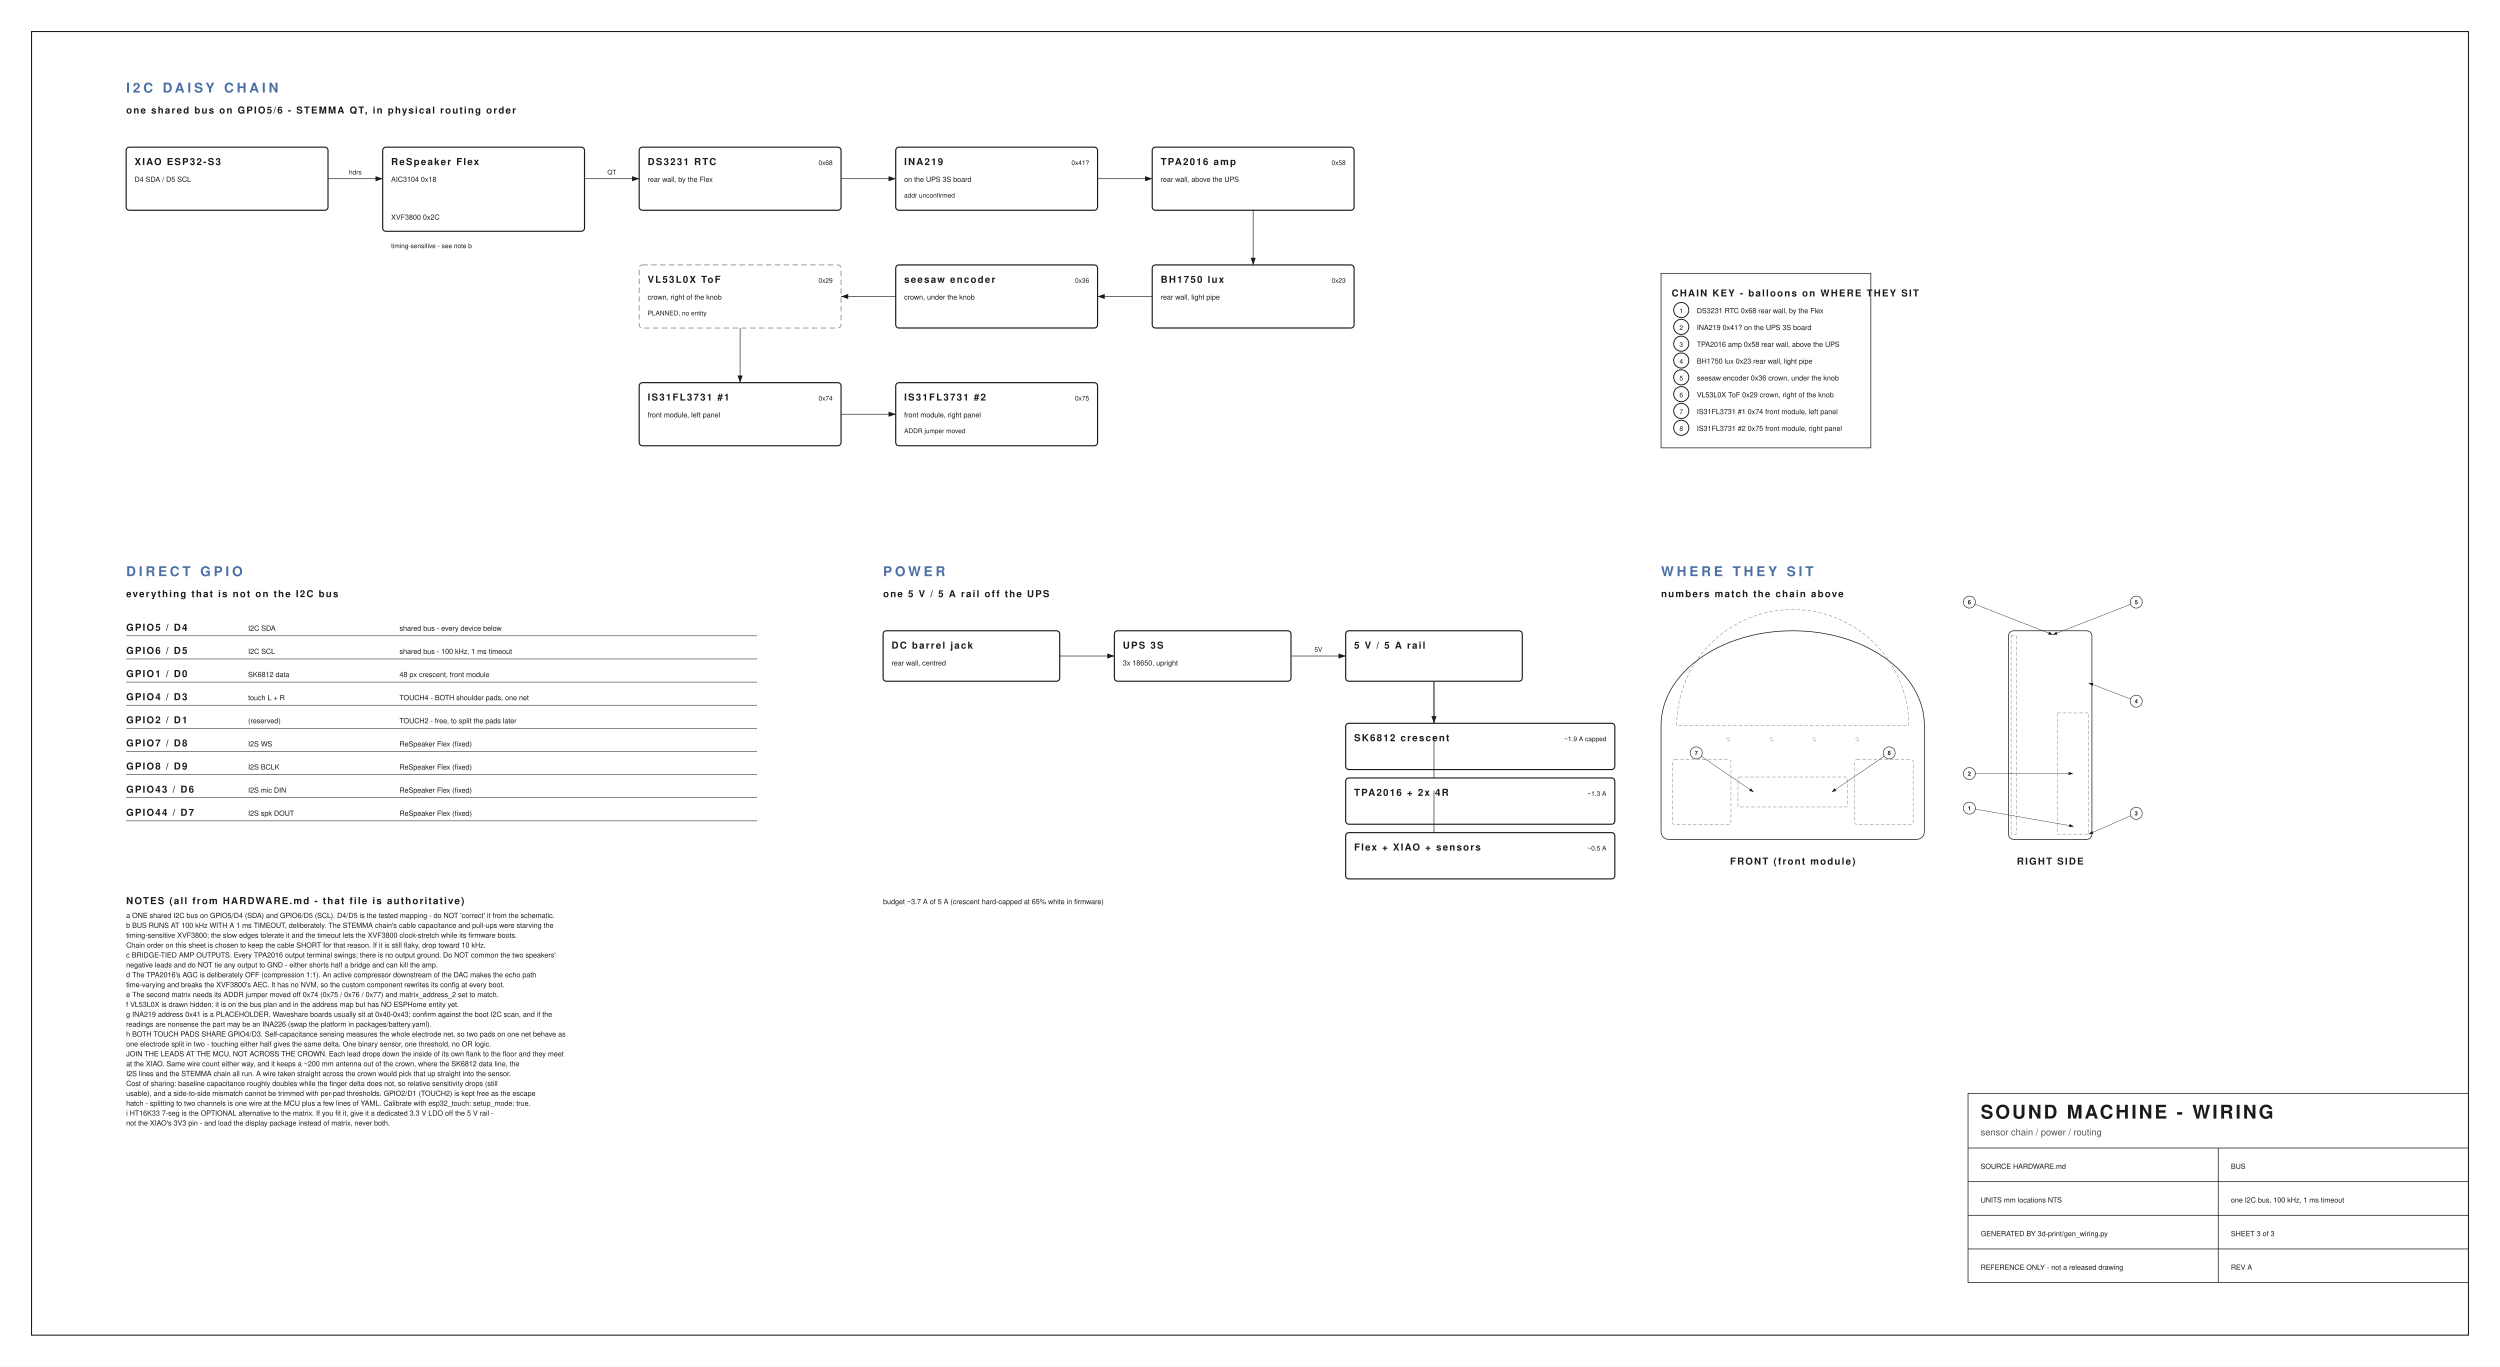
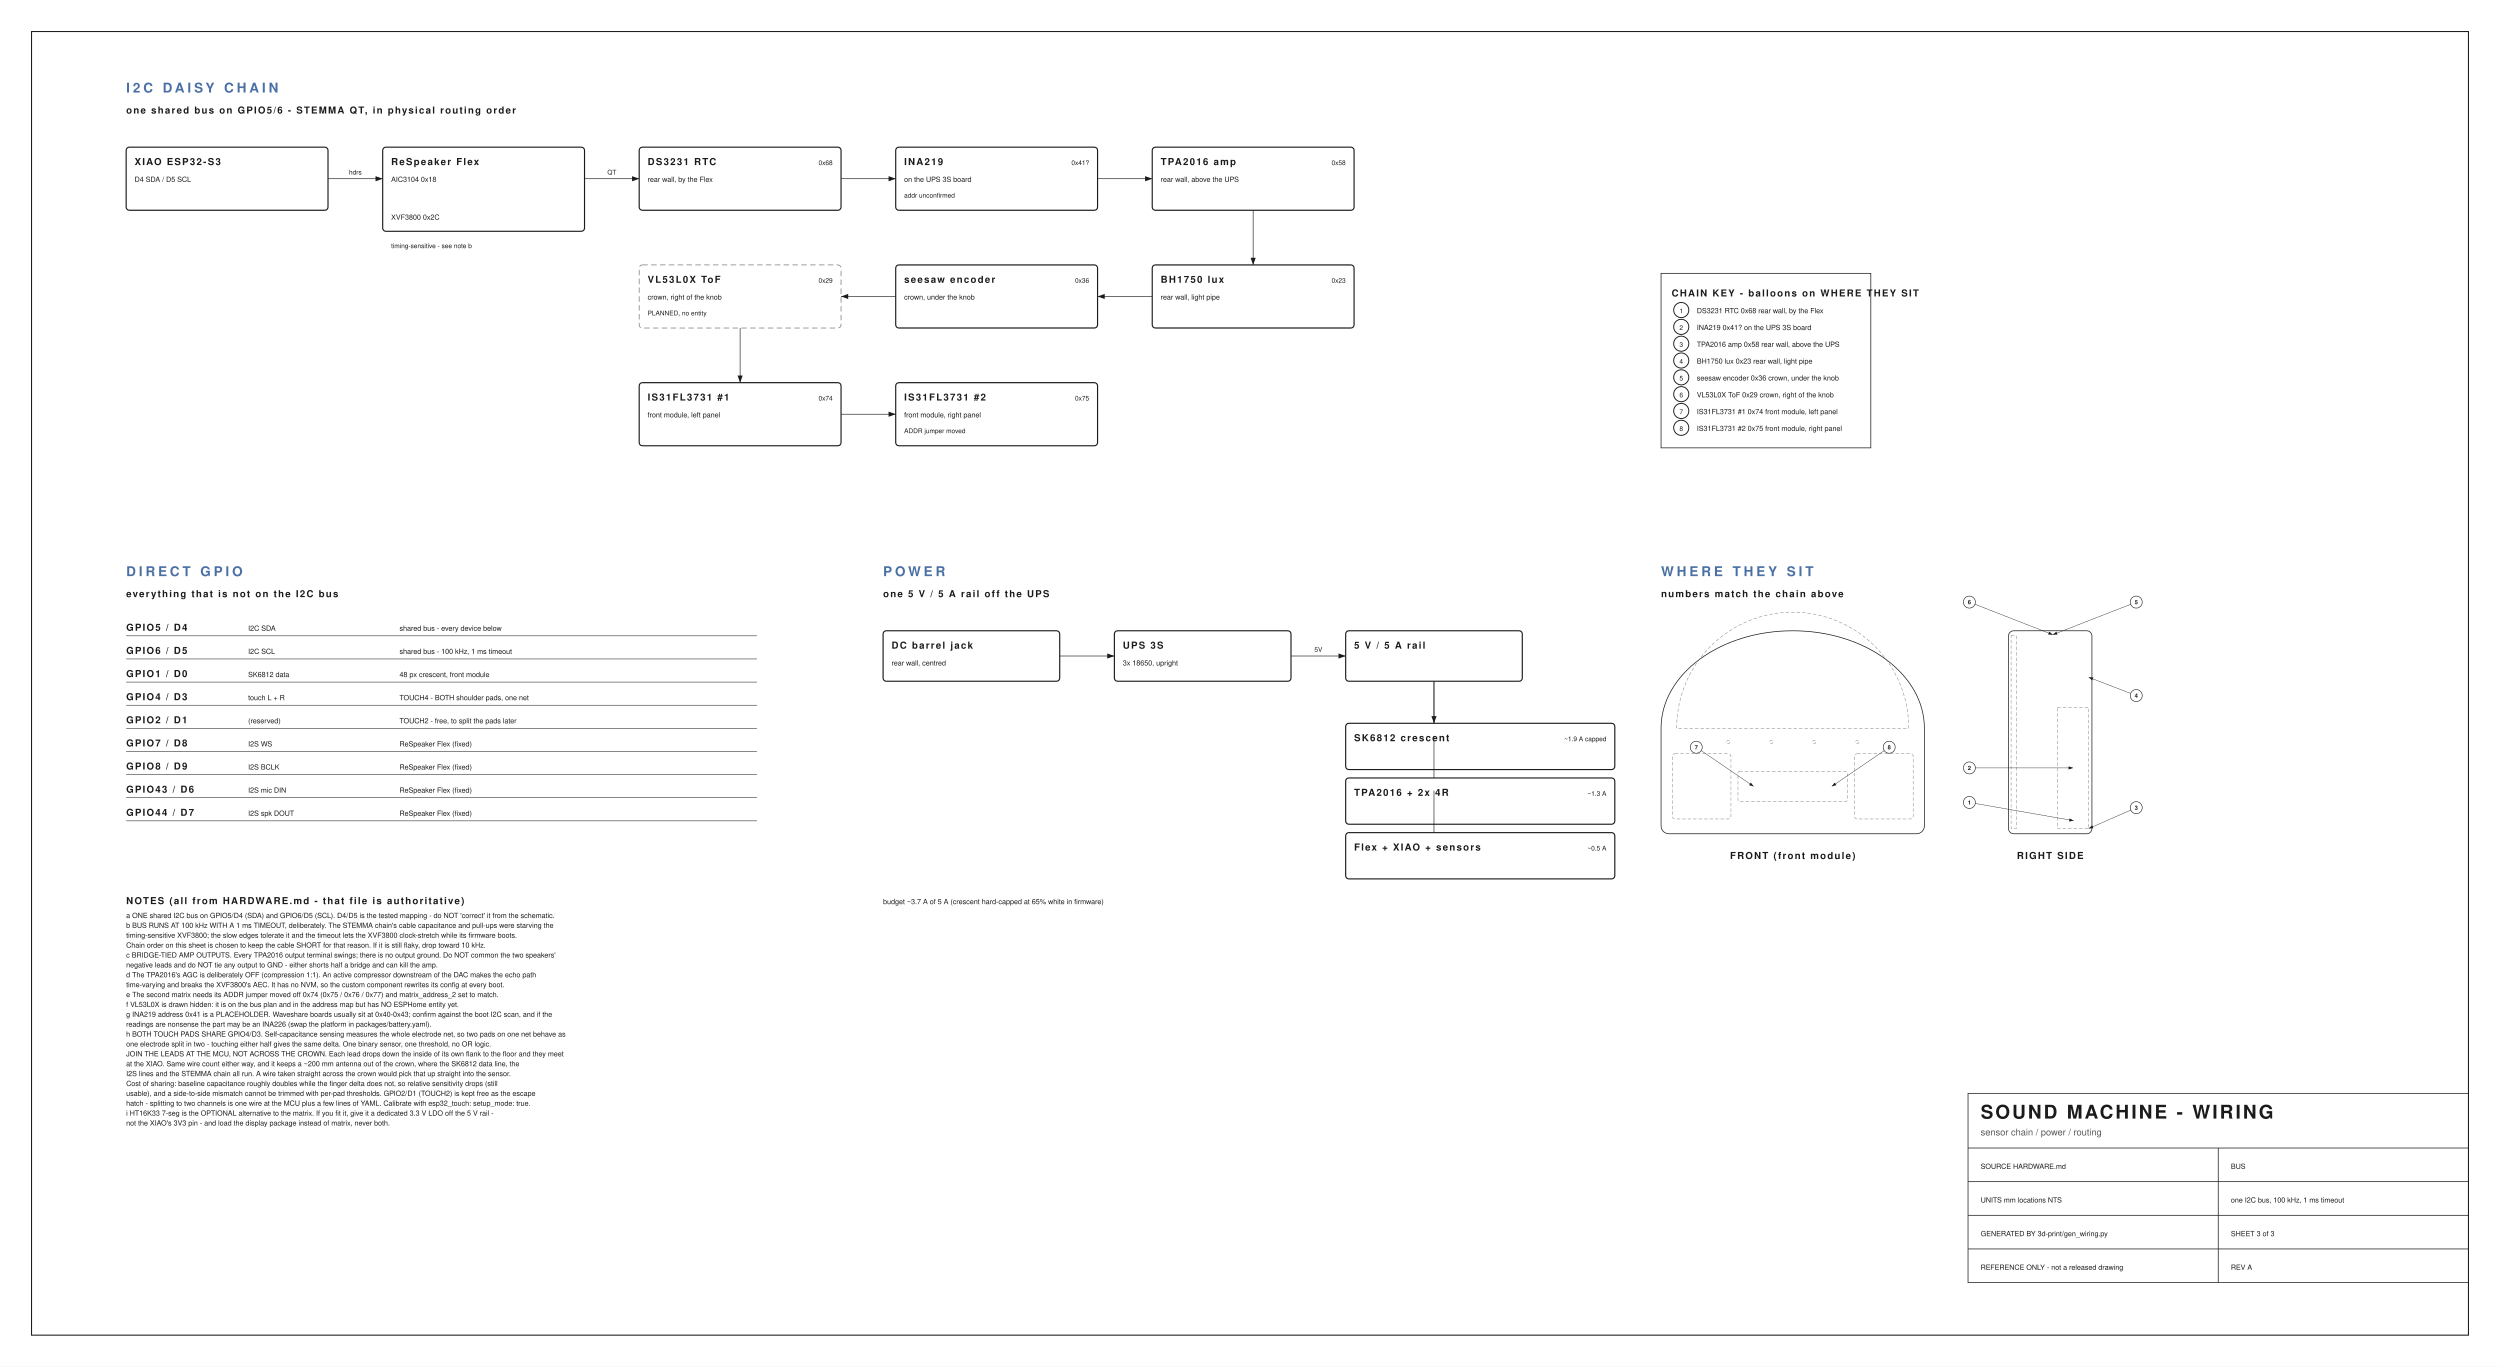
<svg xmlns="http://www.w3.org/2000/svg" version="1.1" width="1189mm" height="650mm" viewBox="0 0 1189 650">
  <defs>
    <marker id="arw" viewBox="0 0 10 10" refX="10" refY="5" markerWidth="3.4" markerHeight="3.4" orient="auto-start-reverse" markerUnits="userSpaceOnUse">
      <path d="M0,1.4 L10,5 L0,8.6 z" fill="#1b1b1b" />
    </marker>
    <style>
  text { font-family: "Helvetica Neue", Helvetica, Arial, sans-serif; fill:#1b1b1b; }
  .obj  { fill:none; stroke:#1b1b1b; stroke-width:0.55; }
  .hid  { fill:none; stroke:#7a7a7a; stroke-width:0.35; stroke-dasharray:2.6 1.6; }
  .phan { fill:none; stroke:#9a9a9a; stroke-width:0.32; stroke-dasharray:7 1.6 1.2 1.6; }
  .led  { fill:none; stroke:#9a9a9a; stroke-width:0.3; }
  .ctr  { fill:none; stroke:#b03a3a; stroke-width:0.3;  stroke-dasharray:9 1.8 1.6 1.8; }
  .dim  { fill:none; stroke:#1b1b1b; stroke-width:0.3; }
  .ext  { fill:none; stroke:#1b1b1b; stroke-width:0.25; }
  .traj { fill:none; stroke:#4a6fa5; stroke-width:0.35; stroke-dasharray:5 2; }
  .bal  { fill:#ffffff; stroke:#1b1b1b; stroke-width:0.45; }
  .dtx  { font-size:3.1px; }
  .balt { font-size:4.4px; font-weight:600; }
  .note { font-size:3.4px; }
  .lbl  { font-size:4.6px; font-weight:600; letter-spacing:0.6px; }
  .blk  { font-size:6.4px; font-weight:700; letter-spacing:1.4px; fill:#4a6fa5; }
  .ttl  { font-size:9px;   font-weight:700; letter-spacing:1px; }
  .sub  { font-size:4.4px; fill:#555; }
  .frame{ fill:none; stroke:#1b1b1b; stroke-width:0.5; }
  .tb   { fill:none; stroke:#1b1b1b; stroke-width:0.35; }
</style>
  </defs>
  <rect x="0" y="0" width="1189" height="650" fill="#ffffff" />
  <rect class="frame" x="15" y="15" width="1159" height="620" />
  <g id="I2C-CHAIN" transform="translate(60,70)">
    <text class="blk" x="0" y="-26" text-anchor="start">I2C DAISY CHAIN</text>
    <text class="lbl" x="0" y="-16" text-anchor="start">one shared bus on GPIO5/6 - STEMMA QT, in physical routing order</text>
    <path class="obj" d="M1.5,0 H94.5 A1.5,1.5 0 0 1 96,1.5 V28.5 A1.5,1.5 0 0 1 94.5,30 H1.5 A1.5,1.5 0 0 1 0,28.5 V1.5 A1.5,1.5 0 0 1 1.5,0 Z" />
    <text class="lbl" x="4" y="8.5" text-anchor="start">XIAO ESP32-S3</text>
    <text class="note" x="4" y="16.5" text-anchor="start">D4 SDA / D5 SCL</text>
    <line class="dim" x1="96" y1="15" x2="122" y2="15" marker-end="url(#arw)" />
    <text class="dtx" x="109" y="13" text-anchor="middle">hdrs</text>
    <path class="obj" d="M123.5,0 H216.5 A1.5,1.5 0 0 1 218,1.5 V38.5 A1.5,1.5 0 0 1 216.5,40 H123.5 A1.5,1.5 0 0 1 122,38.5 V1.5 A1.5,1.5 0 0 1 123.5,0 Z" />
    <text class="lbl" x="126" y="8.5" text-anchor="start">ReSpeaker Flex</text>
    <text class="note" x="126" y="16.5" text-anchor="start">AIC3104  0x18</text>
    <text class="note" x="126" y="34.5" text-anchor="start">XVF3800  0x2C</text>
    <text class="dtx" x="126" y="48" text-anchor="start">timing-sensitive - see note b</text>
    <line class="dim" x1="218" y1="15" x2="244" y2="15" marker-end="url(#arw)" />
    <text class="dtx" x="231" y="13" text-anchor="middle">QT</text>
    <path class="obj" d="M245.5,0 H338.5 A1.5,1.5 0 0 1 340,1.5 V28.5 A1.5,1.5 0 0 1 338.5,30 H245.5 A1.5,1.5 0 0 1 244,28.5 V1.5 A1.5,1.5 0 0 1 245.5,0 Z" />
    <text class="lbl" x="248" y="8.5" text-anchor="start">DS3231 RTC</text>
    <text class="dtx" x="336" y="8.5" text-anchor="end">0x68</text>
    <text class="note" x="248" y="16.5" text-anchor="start">rear wall, by the Flex</text>
    <line class="dim" x1="340" y1="15" x2="366" y2="15" marker-end="url(#arw)" />
    <path class="obj" d="M367.5,0 H460.5 A1.5,1.5 0 0 1 462,1.5 V28.5 A1.5,1.5 0 0 1 460.5,30 H367.5 A1.5,1.5 0 0 1 366,28.5 V1.5 A1.5,1.5 0 0 1 367.5,0 Z" />
    <text class="lbl" x="370" y="8.5" text-anchor="start">INA219</text>
    <text class="dtx" x="458" y="8.5" text-anchor="end">0x41?</text>
    <text class="note" x="370" y="16.5" text-anchor="start">on the UPS 3S board</text>
    <text class="dtx" x="370" y="24" text-anchor="start">addr unconfirmed</text>
    <line class="dim" x1="462" y1="15" x2="488" y2="15" marker-end="url(#arw)" />
    <path class="obj" d="M489.5,0 H582.5 A1.5,1.5 0 0 1 584,1.5 V28.5 A1.5,1.5 0 0 1 582.5,30 H489.5 A1.5,1.5 0 0 1 488,28.5 V1.5 A1.5,1.5 0 0 1 489.5,0 Z" />
    <text class="lbl" x="492" y="8.5" text-anchor="start">TPA2016 amp</text>
    <text class="dtx" x="580" y="8.5" text-anchor="end">0x58</text>
    <text class="note" x="492" y="16.5" text-anchor="start">rear wall, above the UPS</text>
    <line class="dim" x1="536" y1="30" x2="536" y2="56" marker-end="url(#arw)" />
    <path class="obj" d="M489.5,56 H582.5 A1.5,1.5 0 0 1 584,57.5 V84.5 A1.5,1.5 0 0 1 582.5,86 H489.5 A1.5,1.5 0 0 1 488,84.5 V57.5 A1.5,1.5 0 0 1 489.5,56 Z" />
    <text class="lbl" x="492" y="64.5" text-anchor="start">BH1750 lux</text>
    <text class="dtx" x="580" y="64.5" text-anchor="end">0x23</text>
    <text class="note" x="492" y="72.5" text-anchor="start">rear wall, light pipe</text>
    <line class="dim" x1="488" y1="71" x2="462" y2="71" marker-end="url(#arw)" />
    <path class="obj" d="M367.5,56 H460.5 A1.5,1.5 0 0 1 462,57.5 V84.5 A1.5,1.5 0 0 1 460.5,86 H367.5 A1.5,1.5 0 0 1 366,84.5 V57.5 A1.5,1.5 0 0 1 367.5,56 Z" />
    <text class="lbl" x="370" y="64.5" text-anchor="start">seesaw encoder</text>
    <text class="dtx" x="458" y="64.5" text-anchor="end">0x36</text>
    <text class="note" x="370" y="72.5" text-anchor="start">crown, under the knob</text>
    <line class="dim" x1="366" y1="71" x2="340" y2="71" marker-end="url(#arw)" />
    <path class="hid" d="M245.5,56 H338.5 A1.5,1.5 0 0 1 340,57.5 V84.5 A1.5,1.5 0 0 1 338.5,86 H245.5 A1.5,1.5 0 0 1 244,84.5 V57.5 A1.5,1.5 0 0 1 245.5,56 Z" />
    <text class="lbl" x="248" y="64.5" text-anchor="start">VL53L0X ToF</text>
    <text class="dtx" x="336" y="64.5" text-anchor="end">0x29</text>
    <text class="note" x="248" y="72.5" text-anchor="start">crown, right of the knob</text>
    <text class="dtx" x="248" y="80" text-anchor="start">PLANNED, no entity</text>
    <line class="dim" x1="292" y1="86" x2="292" y2="112" marker-end="url(#arw)" />
    <path class="obj" d="M245.5,112 H338.5 A1.5,1.5 0 0 1 340,113.5 V140.5 A1.5,1.5 0 0 1 338.5,142 H245.5 A1.5,1.5 0 0 1 244,140.5 V113.5 A1.5,1.5 0 0 1 245.5,112 Z" />
    <text class="lbl" x="248" y="120.5" text-anchor="start">IS31FL3731 #1</text>
    <text class="dtx" x="336" y="120.5" text-anchor="end">0x74</text>
    <text class="note" x="248" y="128.5" text-anchor="start">front module, left panel</text>
    <line class="dim" x1="340" y1="127" x2="366" y2="127" marker-end="url(#arw)" />
    <path class="obj" d="M367.5,112 H460.5 A1.5,1.5 0 0 1 462,113.5 V140.5 A1.5,1.5 0 0 1 460.5,142 H367.5 A1.5,1.5 0 0 1 366,140.5 V113.5 A1.5,1.5 0 0 1 367.5,112 Z" />
    <text class="lbl" x="370" y="120.5" text-anchor="start">IS31FL3731 #2</text>
    <text class="dtx" x="458" y="120.5" text-anchor="end">0x75</text>
    <text class="note" x="370" y="128.5" text-anchor="start">front module, right panel</text>
    <text class="dtx" x="370" y="136" text-anchor="start">ADDR jumper moved</text>
  </g>
  <g id="DIRECT-GPIO" transform="translate(60,300)">
    <text class="blk" x="0" y="-26" text-anchor="start">DIRECT GPIO</text>
    <text class="lbl" x="0" y="-16" text-anchor="start">everything that is not on the I2C bus</text>
    <text class="lbl" x="0" y="0" text-anchor="start">GPIO5  / D4</text>
    <text class="note" x="58" y="0" text-anchor="start">I2C SDA</text>
    <text class="note" x="130" y="0" text-anchor="start">shared bus - every device below</text>
    <line class="ext" x1="0" y1="2.4" x2="300" y2="2.4" />
    <text class="lbl" x="0" y="11" text-anchor="start">GPIO6  / D5</text>
    <text class="note" x="58" y="11" text-anchor="start">I2C SCL</text>
    <text class="note" x="130" y="11" text-anchor="start">shared bus - 100 kHz, 1 ms timeout</text>
    <line class="ext" x1="0" y1="13.4" x2="300" y2="13.4" />
    <text class="lbl" x="0" y="22" text-anchor="start">GPIO1  / D0</text>
    <text class="note" x="58" y="22" text-anchor="start">SK6812 data</text>
    <text class="note" x="130" y="22" text-anchor="start">48 px crescent, front module</text>
    <line class="ext" x1="0" y1="24.4" x2="300" y2="24.4" />
    <text class="lbl" x="0" y="33" text-anchor="start">GPIO4  / D3</text>
    <text class="note" x="58" y="33" text-anchor="start">touch L + R</text>
    <text class="note" x="130" y="33" text-anchor="start">TOUCH4 - BOTH shoulder pads, one net</text>
    <line class="ext" x1="0" y1="35.4" x2="300" y2="35.4" />
    <text class="lbl" x="0" y="44" text-anchor="start">GPIO2  / D1</text>
    <text class="note" x="58" y="44" text-anchor="start">(reserved)</text>
    <text class="note" x="130" y="44" text-anchor="start">TOUCH2 - free, to split the pads later</text>
    <line class="ext" x1="0" y1="46.4" x2="300" y2="46.4" />
    <text class="lbl" x="0" y="55" text-anchor="start">GPIO7  / D8</text>
    <text class="note" x="58" y="55" text-anchor="start">I2S WS</text>
    <text class="note" x="130" y="55" text-anchor="start">ReSpeaker Flex (fixed)</text>
    <line class="ext" x1="0" y1="57.4" x2="300" y2="57.4" />
    <text class="lbl" x="0" y="66" text-anchor="start">GPIO8  / D9</text>
    <text class="note" x="58" y="66" text-anchor="start">I2S BCLK</text>
    <text class="note" x="130" y="66" text-anchor="start">ReSpeaker Flex (fixed)</text>
    <line class="ext" x1="0" y1="68.4" x2="300" y2="68.4" />
    <text class="lbl" x="0" y="77" text-anchor="start">GPIO43 / D6</text>
    <text class="note" x="58" y="77" text-anchor="start">I2S mic DIN</text>
    <text class="note" x="130" y="77" text-anchor="start">ReSpeaker Flex (fixed)</text>
    <line class="ext" x1="0" y1="79.4" x2="300" y2="79.4" />
    <text class="lbl" x="0" y="88" text-anchor="start">GPIO44 / D7</text>
    <text class="note" x="58" y="88" text-anchor="start">I2S spk DOUT</text>
    <text class="note" x="130" y="88" text-anchor="start">ReSpeaker Flex (fixed)</text>
    <line class="ext" x1="0" y1="90.4" x2="300" y2="90.4" />
  </g>
  <g id="POWER" transform="translate(420,300)">
    <text class="blk" x="0" y="-26" text-anchor="start">POWER</text>
    <text class="lbl" x="0" y="-16" text-anchor="start">one 5 V / 5 A rail off the UPS</text>
    <path class="obj" d="M1.5,0 H82.5 A1.5,1.5 0 0 1 84,1.5 V22.5 A1.5,1.5 0 0 1 82.5,24 H1.5 A1.5,1.5 0 0 1 0,22.5 V1.5 A1.5,1.5 0 0 1 1.5,0 Z" />
    <text class="lbl" x="4" y="8.5" text-anchor="start">DC barrel jack</text>
    <text class="note" x="4" y="16.5" text-anchor="start">rear wall, centred</text>
    <line class="dim" x1="84" y1="12" x2="110" y2="12" marker-end="url(#arw)" />
    <path class="obj" d="M111.5,0 H192.5 A1.5,1.5 0 0 1 194,1.5 V22.5 A1.5,1.5 0 0 1 192.5,24 H111.5 A1.5,1.5 0 0 1 110,22.5 V1.5 A1.5,1.5 0 0 1 111.5,0 Z" />
    <text class="lbl" x="114" y="8.5" text-anchor="start">UPS 3S</text>
    <text class="note" x="114" y="16.5" text-anchor="start">3x 18650, upright</text>
    <line class="dim" x1="194" y1="12" x2="220" y2="12" marker-end="url(#arw)" />
    <text class="dtx" x="207" y="10" text-anchor="middle">5V</text>
    <path class="obj" d="M221.5,0 H302.5 A1.5,1.5 0 0 1 304,1.5 V22.5 A1.5,1.5 0 0 1 302.5,24 H221.5 A1.5,1.5 0 0 1 220,22.5 V1.5 A1.5,1.5 0 0 1 221.5,0 Z" />
    <text class="lbl" x="224" y="8.5" text-anchor="start">5 V / 5 A rail</text>
    <line class="dim" x1="262" y1="24" x2="262" y2="44" marker-end="url(#arw)" />
    <path class="obj" d="M221.5,44 H346.5 A1.5,1.5 0 0 1 348,45.5 V64.5 A1.5,1.5 0 0 1 346.5,66 H221.5 A1.5,1.5 0 0 1 220,64.5 V45.5 A1.5,1.5 0 0 1 221.5,44 Z" />
    <text class="lbl" x="224" y="52.5" text-anchor="start">SK6812 crescent</text>
    <text class="dtx" x="344" y="52.5" text-anchor="end">~1.9 A capped</text>
    <line class="dim" x1="262" y1="24" x2="262" y2="44" />
    <path class="obj" d="M221.5,70 H346.5 A1.5,1.5 0 0 1 348,71.5 V90.5 A1.5,1.5 0 0 1 346.5,92 H221.5 A1.5,1.5 0 0 1 220,90.5 V71.5 A1.5,1.5 0 0 1 221.5,70 Z" />
    <text class="lbl" x="224" y="78.5" text-anchor="start">TPA2016 + 2x 4R</text>
    <text class="dtx" x="344" y="78.5" text-anchor="end">~1.3 A</text>
    <line class="dim" x1="262" y1="50" x2="262" y2="70" />
    <path class="obj" d="M221.5,96 H346.5 A1.5,1.5 0 0 1 348,97.5 V116.5 A1.5,1.5 0 0 1 346.5,118 H221.5 A1.5,1.5 0 0 1 220,116.5 V97.5 A1.5,1.5 0 0 1 221.5,96 Z" />
    <text class="lbl" x="224" y="104.5" text-anchor="start">Flex + XIAO + sensors</text>
    <text class="dtx" x="344" y="104.5" text-anchor="end">~0.5 A</text>
    <line class="dim" x1="262" y1="76" x2="262" y2="96" />
    <text class="note" x="0" y="130" text-anchor="start">budget  ~3.7 A of 5 A  (crescent hard-capped at 65% white in firmware)</text>
  </g>
  <g id="LOCATIONS" transform="translate(790,300)">
    <text class="blk" x="0" y="-26" text-anchor="start">WHERE THEY SIT</text>
    <text class="lbl" x="0" y="-16" text-anchor="start">numbers match the chain above</text>
    <g transform="scale(0.62)">
-       <path class="obj" d="M0,154.02 V72.72 A101,72.72 0 0 1 202,72.72 V154.02 A6,6 0 0 1 196,160.02 H6 A6,6 0 0 1 0,154.02 Z" />
-       <path class="hid" d="M12,72.72 A89,89 0 0 1 190,72.72 Z" />
-       <path class="hid" d="M60,112.17 H142 A1,1 0 0 1 143,113.17 V134.17 A1,1 0 0 1 142,135.17 H60 A1,1 0 0 1 59,134.17 V113.17 A1,1 0 0 1 60,112.17 Z" />
-       <path class="hid" d="M10.6,98.67 H51.6 A2,2 0 0 1 53.6,100.67 V146.67 A2,2 0 0 1 51.6,148.67 H10.6 A2,2 0 0 1 8.6,146.67 V100.67 A2,2 0 0 1 10.6,98.67 Z" />
-       <path class="hid" d="M150.4,98.67 H191.4 A2,2 0 0 1 193.4,100.67 V146.67 A2,2 0 0 1 191.4,148.67 H150.4 A2,2 0 0 1 148.4,146.67 V100.67 A2,2 0 0 1 150.4,98.67 Z" />
-       <circle class="hid" cx="51.5" cy="83.32" r="1.25" />
-       <circle class="hid" cx="84.5" cy="83.32" r="1.25" />
-       <circle class="hid" cx="117.5" cy="83.32" r="1.25" />
-       <circle class="hid" cx="150.5" cy="83.32" r="1.25" />
-       <line class="dim" x1="71" y1="123.67" x2="27" y2="93.67" marker-start="url(#arw)" />
-       <circle class="bal" cx="27" cy="93.67" r="4.6" />
-       <text class="balt" x="27" y="95.27" text-anchor="middle">7</text>
-       <line class="dim" x1="131" y1="123.67" x2="175" y2="93.67" marker-start="url(#arw)" />
-       <circle class="bal" cx="175" cy="93.67" r="4.6" />
-       <text class="balt" x="175" y="95.27" text-anchor="middle">8</text>
+       <path class="obj" d="M0,149.69 V74.74 A101,74.74 0 0 1 202,74.74 V149.69 A6,6 0 0 1 196,155.69 H6 A6,6 0 0 1 0,149.69 Z" />
+       <path class="hid" d="M12,74.74 A89,89 0 0 1 190,74.74 Z" />
+       <path class="hid" d="M60,107.84 H142 A1,1 0 0 1 143,108.84 V129.84 A1,1 0 0 1 142,130.84 H60 A1,1 0 0 1 59,129.84 V108.84 A1,1 0 0 1 60,107.84 Z" />
+       <path class="hid" d="M10.6,94.34 H51.6 A2,2 0 0 1 53.6,96.34 V142.34 A2,2 0 0 1 51.6,144.34 H10.6 A2,2 0 0 1 8.6,142.34 V96.34 A2,2 0 0 1 10.6,94.34 Z" />
+       <path class="hid" d="M150.4,94.34 H191.4 A2,2 0 0 1 193.4,96.34 V142.34 A2,2 0 0 1 191.4,144.34 H150.4 A2,2 0 0 1 148.4,142.34 V96.34 A2,2 0 0 1 150.4,94.34 Z" />
+       <circle class="hid" cx="51.5" cy="85.34" r="1.25" />
+       <circle class="hid" cx="84.5" cy="85.34" r="1.25" />
+       <circle class="hid" cx="117.5" cy="85.34" r="1.25" />
+       <circle class="hid" cx="150.5" cy="85.34" r="1.25" />
+       <line class="dim" x1="71" y1="119.34" x2="27" y2="89.34" marker-start="url(#arw)" />
+       <circle class="bal" cx="27" cy="89.34" r="4.6" />
+       <text class="balt" x="27" y="90.94" text-anchor="middle">7</text>
+       <line class="dim" x1="131" y1="119.34" x2="175" y2="89.34" marker-start="url(#arw)" />
+       <circle class="bal" cx="175" cy="89.34" r="4.6" />
+       <text class="balt" x="175" y="90.94" text-anchor="middle">8</text>
    </g>
-     <text class="lbl" x="62.62" y="111.212" text-anchor="middle">FRONT (front module)</text>
+     <text class="lbl" x="62.62" y="108.528" text-anchor="middle">FRONT (front module)</text>
    <g transform="translate(165.24,0) scale(0.62)">
-       <path class="obj" d="M4,0 H60 A4,4 0 0 1 64,4 V156.02 A4,4 0 0 1 60,160.02 H4 A4,4 0 0 1 0,156.02 V4 A4,4 0 0 1 4,0 Z" />
-       <rect class="hid" x="37.5" y="63.02" width="24" height="93" />
-       <rect class="hid" x="2" y="3.6" width="4" height="152.42" />
-       <line class="dim" x1="61.5" y1="156.02" x2="98" y2="140.02" marker-start="url(#arw)" />
-       <circle class="bal" cx="98" cy="140.02" r="4.6" />
-       <text class="balt" x="98" y="141.62" text-anchor="middle">3</text>
-       <line class="dim" x1="61.5" y1="40.02" x2="98" y2="54.02" marker-start="url(#arw)" />
-       <circle class="bal" cx="98" cy="54.02" r="4.6" />
-       <text class="balt" x="98" y="55.62" text-anchor="middle">4</text>
+       <path class="obj" d="M4,0 H60 A4,4 0 0 1 64,4 V151.69 A4,4 0 0 1 60,155.69 H4 A4,4 0 0 1 0,151.69 V4 A4,4 0 0 1 4,0 Z" />
+       <rect class="hid" x="37.5" y="58.69" width="24" height="93" />
+       <rect class="hid" x="2" y="3.6" width="4" height="148.09" />
+       <line class="dim" x1="61.5" y1="151.69" x2="98" y2="135.69" marker-start="url(#arw)" />
+       <circle class="bal" cx="98" cy="135.69" r="4.6" />
+       <text class="balt" x="98" y="137.29" text-anchor="middle">3</text>
+       <line class="dim" x1="61.5" y1="35.69" x2="98" y2="49.69" marker-start="url(#arw)" />
+       <circle class="bal" cx="98" cy="49.69" r="4.6" />
+       <text class="balt" x="98" y="51.29" text-anchor="middle">4</text>
      <line class="dim" x1="34" y1="3" x2="98" y2="-22" marker-start="url(#arw)" />
      <circle class="bal" cx="98" cy="-22" r="4.6" />
      <text class="balt" x="98" y="-20.4" text-anchor="middle">5</text>
      <line class="dim" x1="34" y1="3" x2="-30" y2="-22" marker-start="url(#arw)" />
      <circle class="bal" cx="-30" cy="-22" r="4.6" />
      <text class="balt" x="-30" y="-20.4" text-anchor="middle">6</text>
-       <line class="dim" x1="49.5" y1="109.52" x2="-30" y2="109.52" marker-start="url(#arw)" />
-       <circle class="bal" cx="-30" cy="109.52" r="4.6" />
-       <text class="balt" x="-30" y="111.12" text-anchor="middle">2</text>
-       <line class="dim" x1="50" y1="150.02" x2="-30" y2="136.02" marker-start="url(#arw)" />
-       <circle class="bal" cx="-30" cy="136.02" r="4.6" />
-       <text class="balt" x="-30" y="137.62" text-anchor="middle">1</text>
+       <line class="dim" x1="49.5" y1="105.19" x2="-30" y2="105.19" marker-start="url(#arw)" />
+       <circle class="bal" cx="-30" cy="105.19" r="4.6" />
+       <text class="balt" x="-30" y="106.79" text-anchor="middle">2</text>
+       <line class="dim" x1="50" y1="145.69" x2="-30" y2="131.69" marker-start="url(#arw)" />
+       <circle class="bal" cx="-30" cy="131.69" r="4.6" />
+       <text class="balt" x="-30" y="133.29" text-anchor="middle">1</text>
    </g>
-     <text class="lbl" x="185.08" y="111.212" text-anchor="middle">RIGHT SIDE</text>
+     <text class="lbl" x="185.08" y="108.528" text-anchor="middle">RIGHT SIDE</text>
  </g>
  <g id="CHAIN-LEGEND" transform="translate(790,130)">
    <rect class="tb" x="0" y="0" width="99.76" height="83" />
    <text class="lbl" x="5" y="11" text-anchor="start">CHAIN KEY  -  balloons on WHERE THEY SIT</text>
    <circle class="bal" cx="9.6" cy="17.46" r="3.6" />
    <text class="dtx" x="9.6" y="18.96" text-anchor="middle">1</text>
    <text class="note" x="17" y="18.96" text-anchor="start">DS3231 RTC   0x68   rear wall, by the Flex</text>
    <circle class="bal" cx="9.6" cy="25.46" r="3.6" />
    <text class="dtx" x="9.6" y="26.96" text-anchor="middle">2</text>
    <text class="note" x="17" y="26.96" text-anchor="start">INA219   0x41?   on the UPS 3S board</text>
    <circle class="bal" cx="9.6" cy="33.46" r="3.6" />
    <text class="dtx" x="9.6" y="34.96" text-anchor="middle">3</text>
    <text class="note" x="17" y="34.96" text-anchor="start">TPA2016 amp   0x58   rear wall, above the UPS</text>
    <circle class="bal" cx="9.6" cy="41.46" r="3.6" />
    <text class="dtx" x="9.6" y="42.96" text-anchor="middle">4</text>
    <text class="note" x="17" y="42.96" text-anchor="start">BH1750 lux   0x23   rear wall, light pipe</text>
    <circle class="bal" cx="9.6" cy="49.46" r="3.6" />
    <text class="dtx" x="9.6" y="50.96" text-anchor="middle">5</text>
    <text class="note" x="17" y="50.96" text-anchor="start">seesaw encoder   0x36   crown, under the knob</text>
    <circle class="bal" cx="9.6" cy="57.46" r="3.6" />
    <text class="dtx" x="9.6" y="58.96" text-anchor="middle">6</text>
    <text class="note" x="17" y="58.96" text-anchor="start">VL53L0X ToF   0x29   crown, right of the knob</text>
    <circle class="bal" cx="9.6" cy="65.46" r="3.6" />
    <text class="dtx" x="9.6" y="66.96" text-anchor="middle">7</text>
    <text class="note" x="17" y="66.96" text-anchor="start">IS31FL3731 #1   0x74   front module, left panel</text>
    <circle class="bal" cx="9.6" cy="73.46" r="3.6" />
    <text class="dtx" x="9.6" y="74.96" text-anchor="middle">8</text>
    <text class="note" x="17" y="74.96" text-anchor="start">IS31FL3731 #2   0x75   front module, right panel</text>
  </g>
  <g id="NOTES" transform="translate(60,430)">
    <text class="lbl" x="0" y="0" text-anchor="start">NOTES  (all from HARDWARE.md - that file is authoritative)</text>
    <text class="note" x="0" y="6.6" text-anchor="start">a   ONE shared I2C bus on GPIO5/D4 (SDA) and GPIO6/D5 (SCL). D4/D5 is the tested mapping - do NOT 'correct' it from the schematic.</text>
    <text class="note" x="0" y="11.3" text-anchor="start">b   BUS RUNS AT 100 kHz WITH A 1 ms TIMEOUT, deliberately. The STEMMA chain's cable capacitance and pull-ups were starving the</text>
    <text class="note" x="0" y="16" text-anchor="start">    timing-sensitive XVF3800; the slow edges tolerate it and the timeout lets the XVF3800 clock-stretch while its firmware boots.</text>
    <text class="note" x="0" y="20.7" text-anchor="start">    Chain order on this sheet is chosen to keep the cable SHORT for that reason. If it is still flaky, drop toward 10 kHz.</text>
    <text class="note" x="0" y="25.4" text-anchor="start">c   BRIDGE-TIED AMP OUTPUTS. Every TPA2016 output terminal swings; there is no output ground. Do NOT common the two speakers'</text>
    <text class="note" x="0" y="30.1" text-anchor="start">    negative leads and do NOT tie any output to GND - either shorts half a bridge and can kill the amp.</text>
    <text class="note" x="0" y="34.8" text-anchor="start">d   The TPA2016's AGC is deliberately OFF (compression 1:1). An active compressor downstream of the DAC makes the echo path</text>
    <text class="note" x="0" y="39.5" text-anchor="start">    time-varying and breaks the XVF3800's AEC. It has no NVM, so the custom component rewrites its config at every boot.</text>
    <text class="note" x="0" y="44.2" text-anchor="start">e   The second matrix needs its ADDR jumper moved off 0x74 (0x75 / 0x76 / 0x77) and matrix_address_2 set to match.</text>
    <text class="note" x="0" y="48.9" text-anchor="start">f   VL53L0X is drawn hidden: it is on the bus plan and in the address map but has NO ESPHome entity yet.</text>
    <text class="note" x="0" y="53.6" text-anchor="start">g   INA219 address 0x41 is a PLACEHOLDER. Waveshare boards usually sit at 0x40-0x43; confirm against the boot I2C scan, and if the</text>
    <text class="note" x="0" y="58.3" text-anchor="start">    readings are nonsense the part may be an INA226 (swap the platform in packages/battery.yaml).</text>
    <text class="note" x="0" y="63" text-anchor="start">h   BOTH TOUCH PADS SHARE GPIO4/D3. Self-capacitance sensing measures the whole electrode net, so two pads on one net behave as</text>
    <text class="note" x="0" y="67.7" text-anchor="start">    one electrode split in two - touching either half gives the same delta. One binary sensor, one threshold, no OR logic.</text>
    <text class="note" x="0" y="72.4" text-anchor="start">    JOIN THE LEADS AT THE MCU, NOT ACROSS THE CROWN. Each lead drops down the inside of its own flank to the floor and they meet</text>
    <text class="note" x="0" y="77.1" text-anchor="start">    at the XIAO. Same wire count either way, and it keeps a ~200 mm antenna out of the crown, where the SK6812 data line, the</text>
    <text class="note" x="0" y="81.8" text-anchor="start">    I2S lines and the STEMMA chain all run. A wire taken straight across the crown would pick that up straight into the sensor.</text>
    <text class="note" x="0" y="86.5" text-anchor="start">    Cost of sharing: baseline capacitance roughly doubles while the finger delta does not, so relative sensitivity drops (still</text>
    <text class="note" x="0" y="91.2" text-anchor="start">    usable), and a side-to-side mismatch cannot be trimmed with per-pad thresholds. GPIO2/D1 (TOUCH2) is kept free as the escape</text>
    <text class="note" x="0" y="95.9" text-anchor="start">    hatch - splitting to two channels is one wire at the MCU plus a few lines of YAML. Calibrate with esp32_touch: setup_mode: true.</text>
    <text class="note" x="0" y="100.6" text-anchor="start">i   HT16K33 7-seg is the OPTIONAL alternative to the matrix. If you fit it, give it a dedicated 3.3 V LDO off the 5 V rail -</text>
    <text class="note" x="0" y="105.3" text-anchor="start">    not the XIAO's 3V3 pin - and load the display package instead of matrix, never both.</text>
  </g>
  <g id="TITLE-BLOCK" transform="translate(936,520)">
    <rect class="tb" x="0" y="0" width="238" height="90" />
    <line class="tb" x1="0" y1="26" x2="238" y2="26" />
    <text class="ttl" x="6" y="12" text-anchor="start">SOUND MACHINE - WIRING</text>
    <text class="sub" x="6" y="20" text-anchor="start">sensor chain / power / routing</text>
    <line class="tb" x1="119" y1="26" x2="119" y2="42" />
    <text class="note" x="6" y="35.92" text-anchor="start">SOURCE HARDWARE.md</text>
    <text class="note" x="125" y="35.92" text-anchor="start">BUS</text>
    <line class="tb" x1="0" y1="42" x2="238" y2="42" />
    <line class="tb" x1="119" y1="42" x2="119" y2="58" />
    <text class="note" x="6" y="51.92" text-anchor="start">UNITS mm   locations NTS</text>
    <text class="note" x="125" y="51.92" text-anchor="start">one I2C bus, 100 kHz, 1 ms timeout</text>
    <line class="tb" x1="0" y1="58" x2="238" y2="58" />
    <line class="tb" x1="119" y1="58" x2="119" y2="74" />
    <text class="note" x="6" y="67.92" text-anchor="start">GENERATED BY 3d-print/gen_wiring.py</text>
    <text class="note" x="125" y="67.92" text-anchor="start">SHEET 3 of 3</text>
    <line class="tb" x1="0" y1="74" x2="238" y2="74" />
    <line class="tb" x1="119" y1="74" x2="119" y2="90" />
    <text class="note" x="6" y="83.92" text-anchor="start">REFERENCE ONLY - not a released drawing</text>
    <text class="note" x="125" y="83.92" text-anchor="start">REV A</text>
  </g>
</svg>
